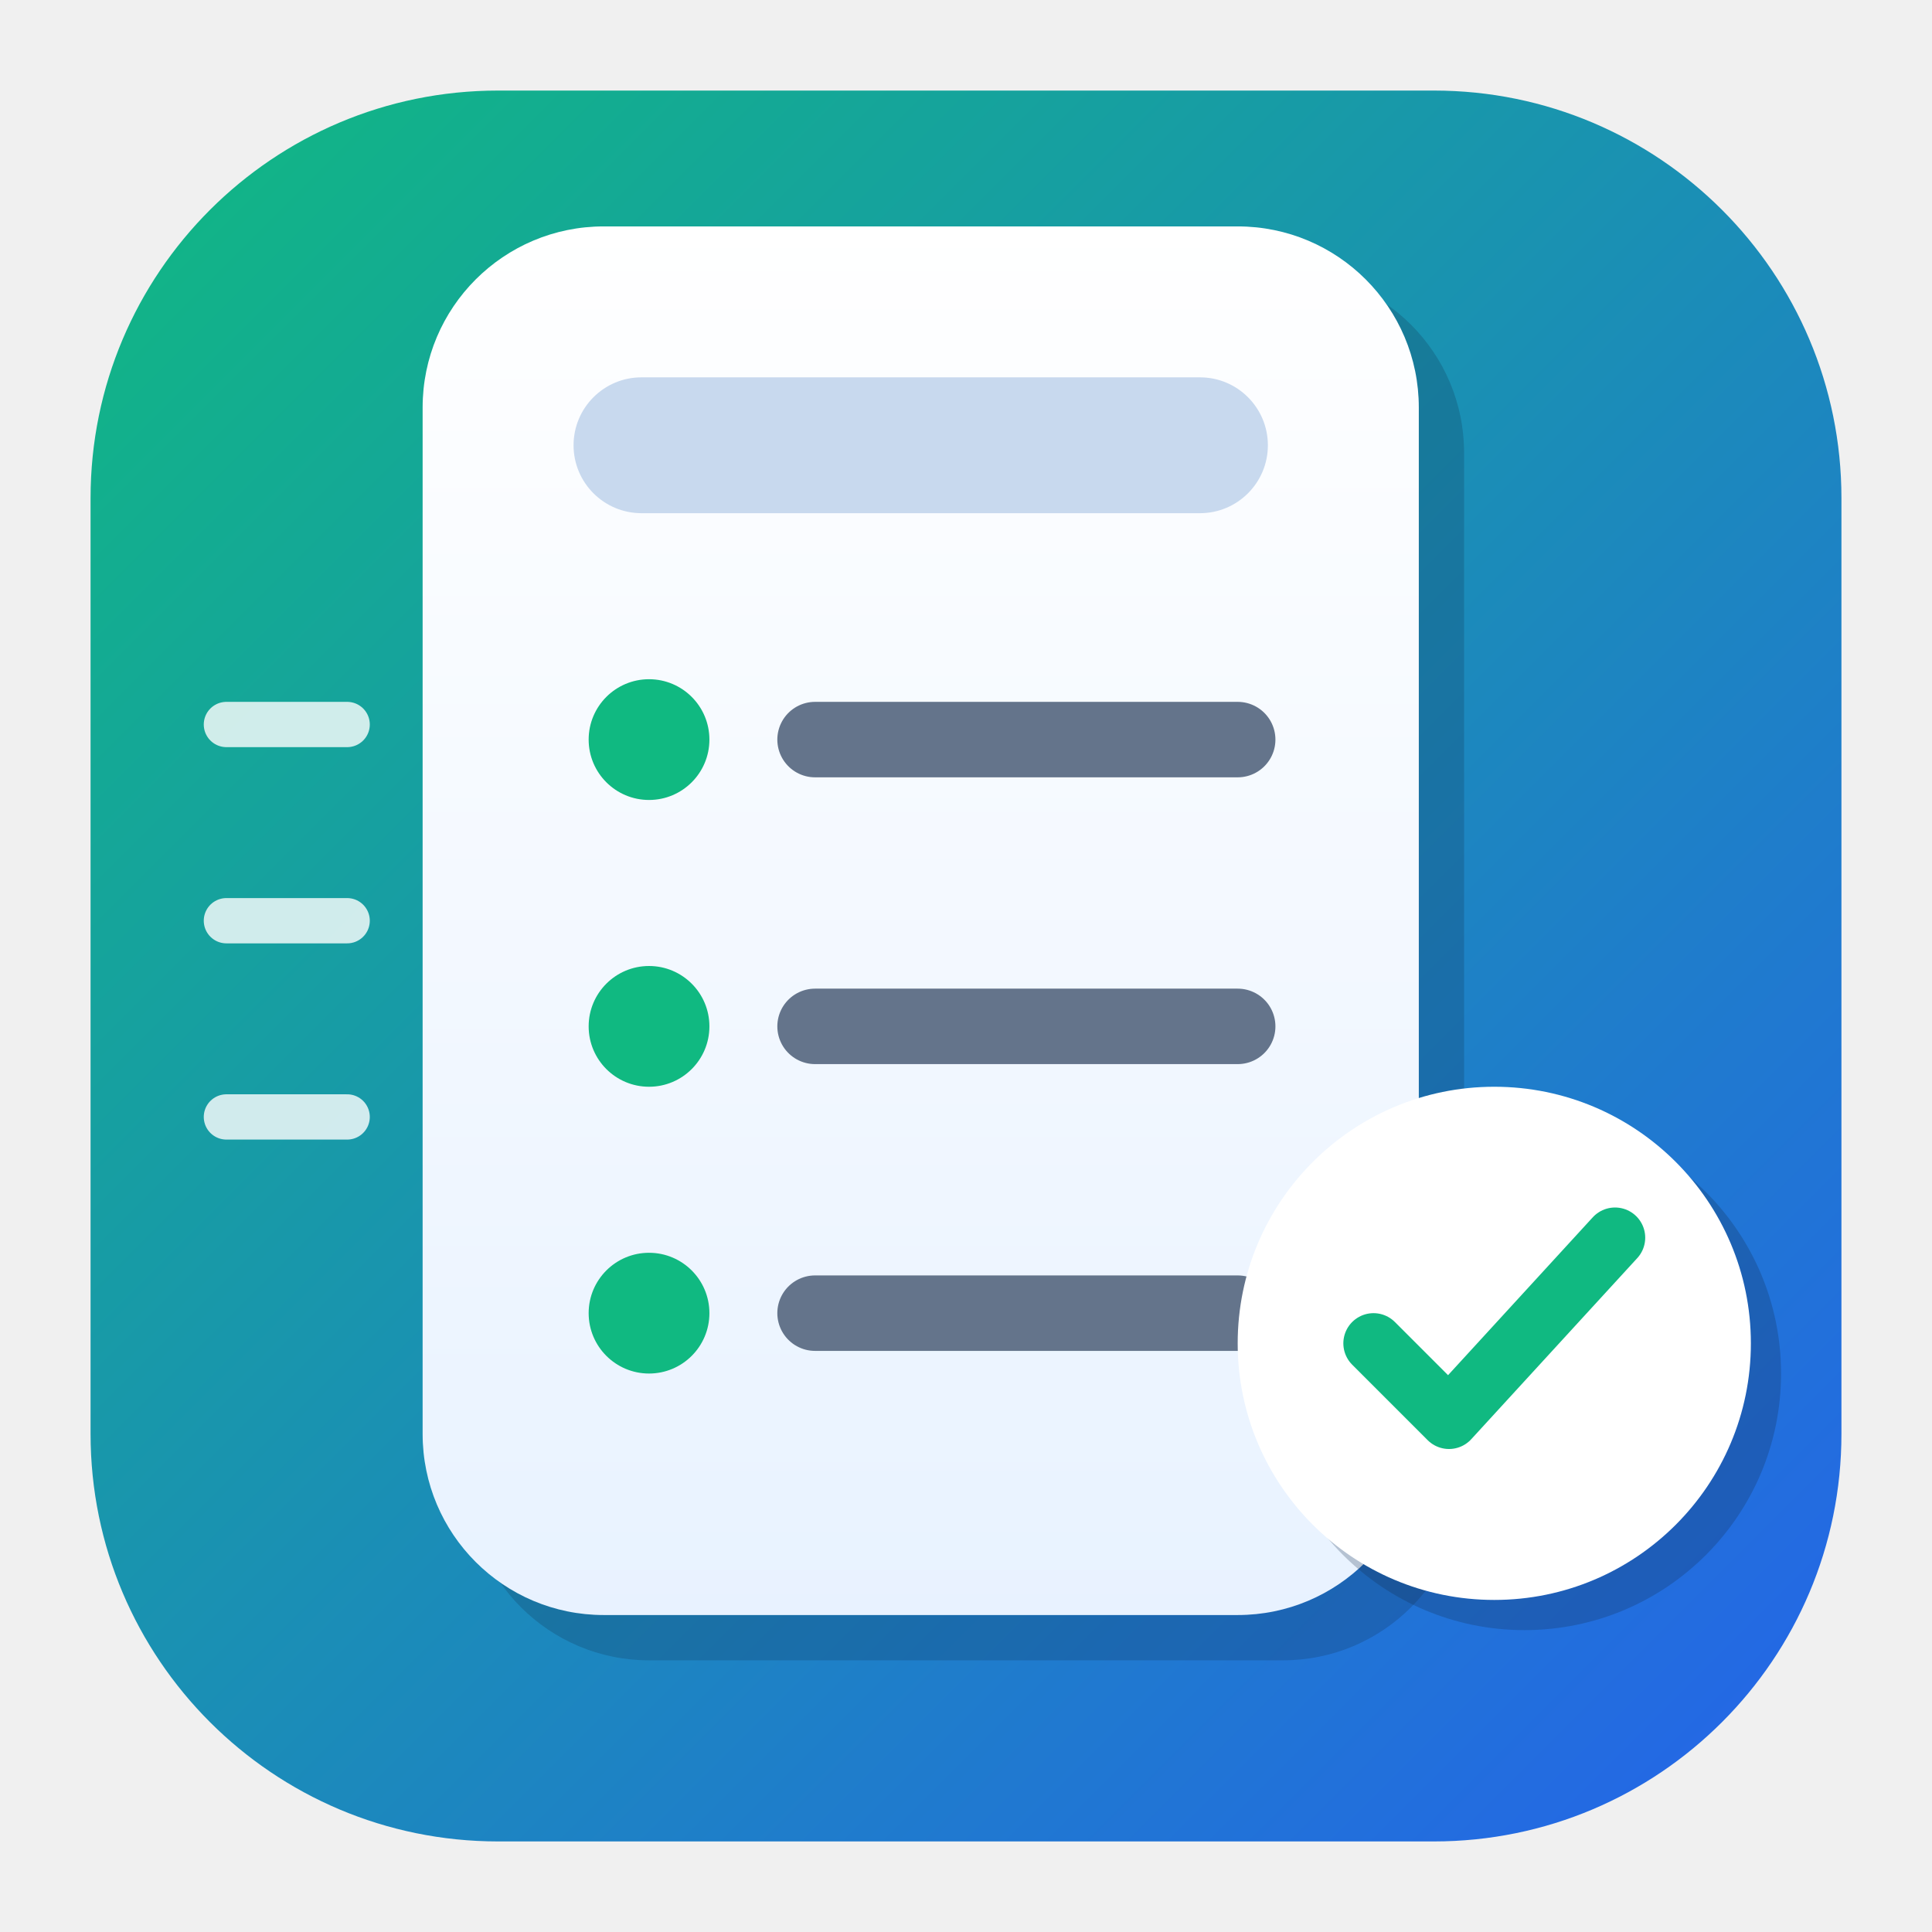
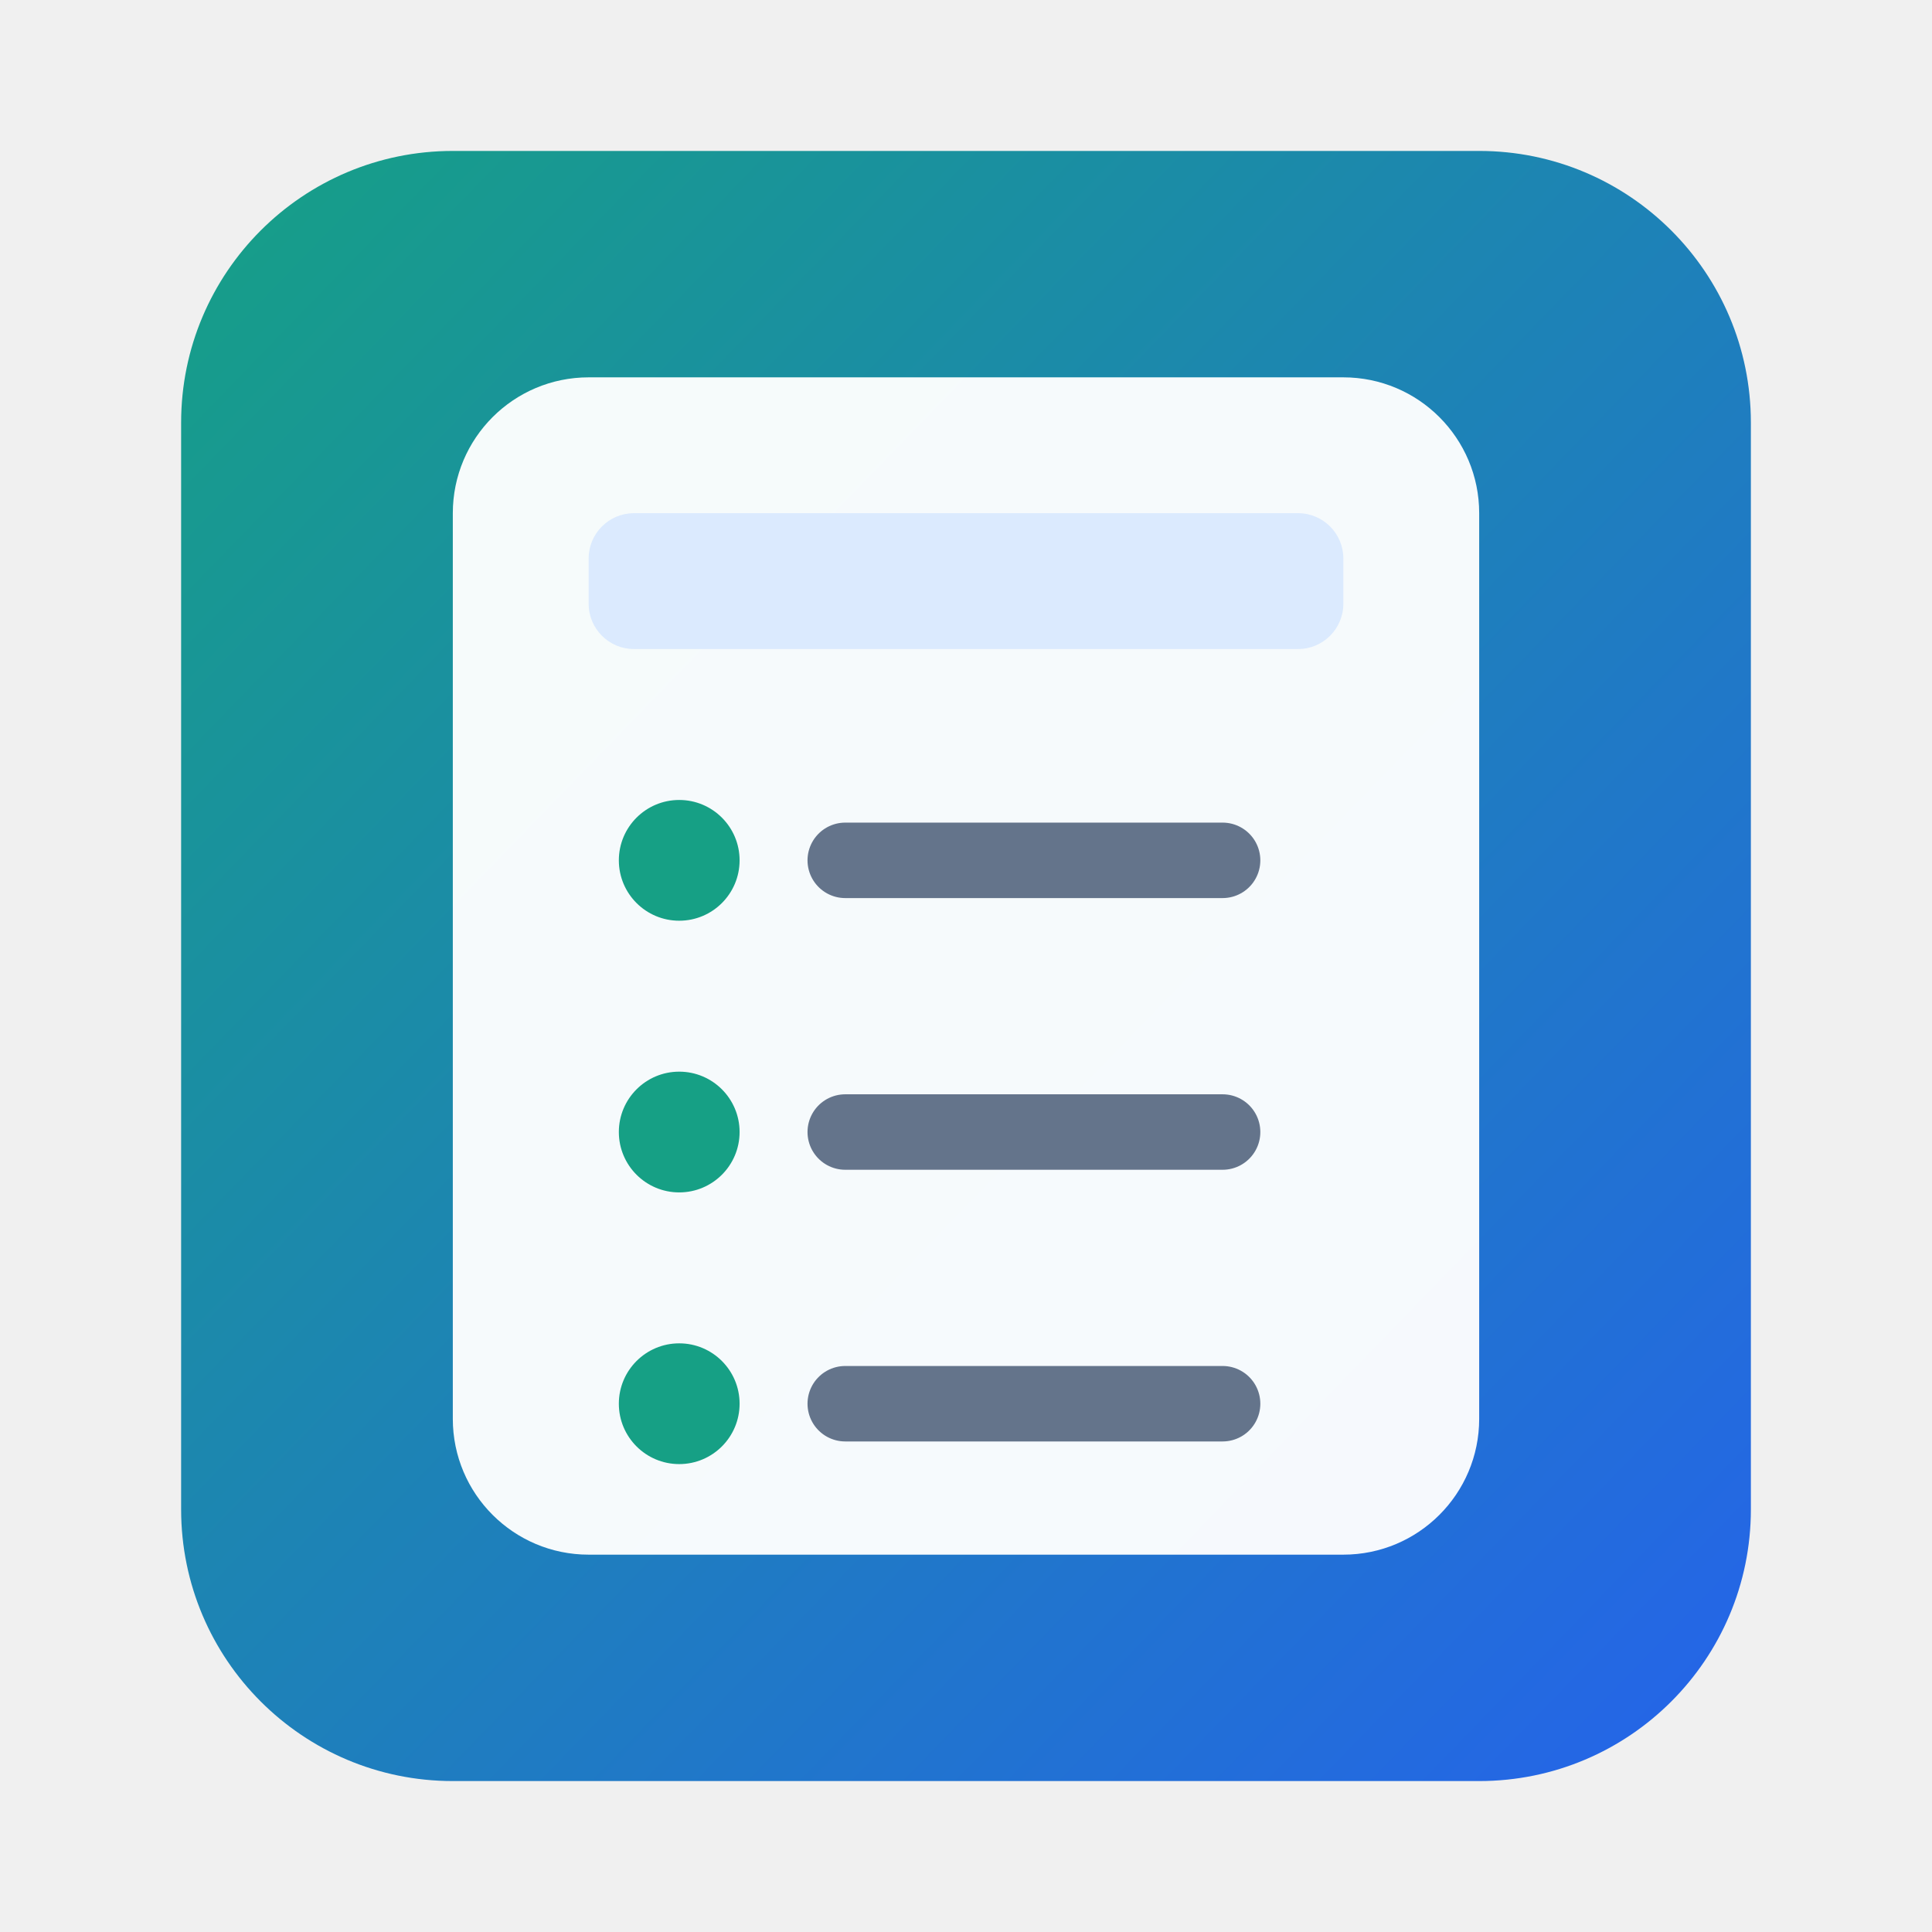
- <svg xmlns="http://www.w3.org/2000/svg" viewBox="0 0 128 128" role="img" aria-labelledby="title desc">
+ <svg xmlns="http://www.w3.org/2000/svg" viewBox="0 0 128 128">
  <defs>
-     <linearGradient id="bg" x1="0" y1="0" x2="1" y2="1">
-       <stop offset="0" stop-color="#10B981" />
-       <stop offset="1" stop-color="#2563EB" />
-     </linearGradient>
-     <linearGradient id="panel" x1="0" y1="0" x2="0" y2="1">
-       <stop offset="0" stop-color="#FFFFFF" />
-       <stop offset="1" stop-color="#E8F2FF" />
+     <linearGradient id="g" x1="0" y1="0" x2="1" y2="1">
+       <stop stop-color="#16a085" />
+       <stop offset="1" stop-color="#2563eb" />
    </linearGradient>
  </defs>
-   <rect x="6" y="6" width="116" height="116" rx="27" fill="url(#bg)" />
-   <rect x="31" y="18" width="66" height="92" rx="12" fill="#0F2744" opacity=".22" />
-   <rect x="28" y="15" width="66" height="92" rx="12" fill="url(#panel)" />
-   <rect x="38" y="25" width="46" height="9" rx="4.5" fill="#C8D9EE" />
-   <circle cx="43" cy="49" r="4" fill="#10B981" />
-   <circle cx="43" cy="68" r="4" fill="#10B981" />
-   <circle cx="43" cy="87" r="4" fill="#10B981" />
-   <path d="M54 49h28M54 68h28M54 87h28" fill="none" stroke="#64748B" stroke-width="5" stroke-linecap="round" />
-   <path d="M15 48h8M15 61h8M15 74h8" fill="none" stroke="#FFFFFF" stroke-width="3" stroke-linecap="round" opacity=".8" />
-   <circle cx="101" cy="91" r="17" fill="#0F2744" opacity=".24" />
-   <circle cx="99" cy="89" r="17" fill="#FFFFFF" />
-   <path d="M91 89l5 5 11-12" fill="none" stroke="#10B981" stroke-width="4" stroke-linecap="round" stroke-linejoin="round" />
+   <rect x="12" y="10" width="104" height="108" rx="18" fill="url(#g)" />
+   <rect x="30" y="25" width="68" height="78" rx="9" fill="#fff" opacity=".96" />
+   <rect x="39" y="34" width="50" height="9" rx="3" fill="#dbeafe" />
+   <circle cx="45" cy="57" r="4" fill="#16a085" />
+   <circle cx="45" cy="75" r="4" fill="#16a085" />
+   <circle cx="45" cy="93" r="4" fill="#16a085" />
+   <path d="M56 57h25M56 75h25M56 93h25" stroke="#64748b" stroke-width="5" stroke-linecap="round" />
</svg>
